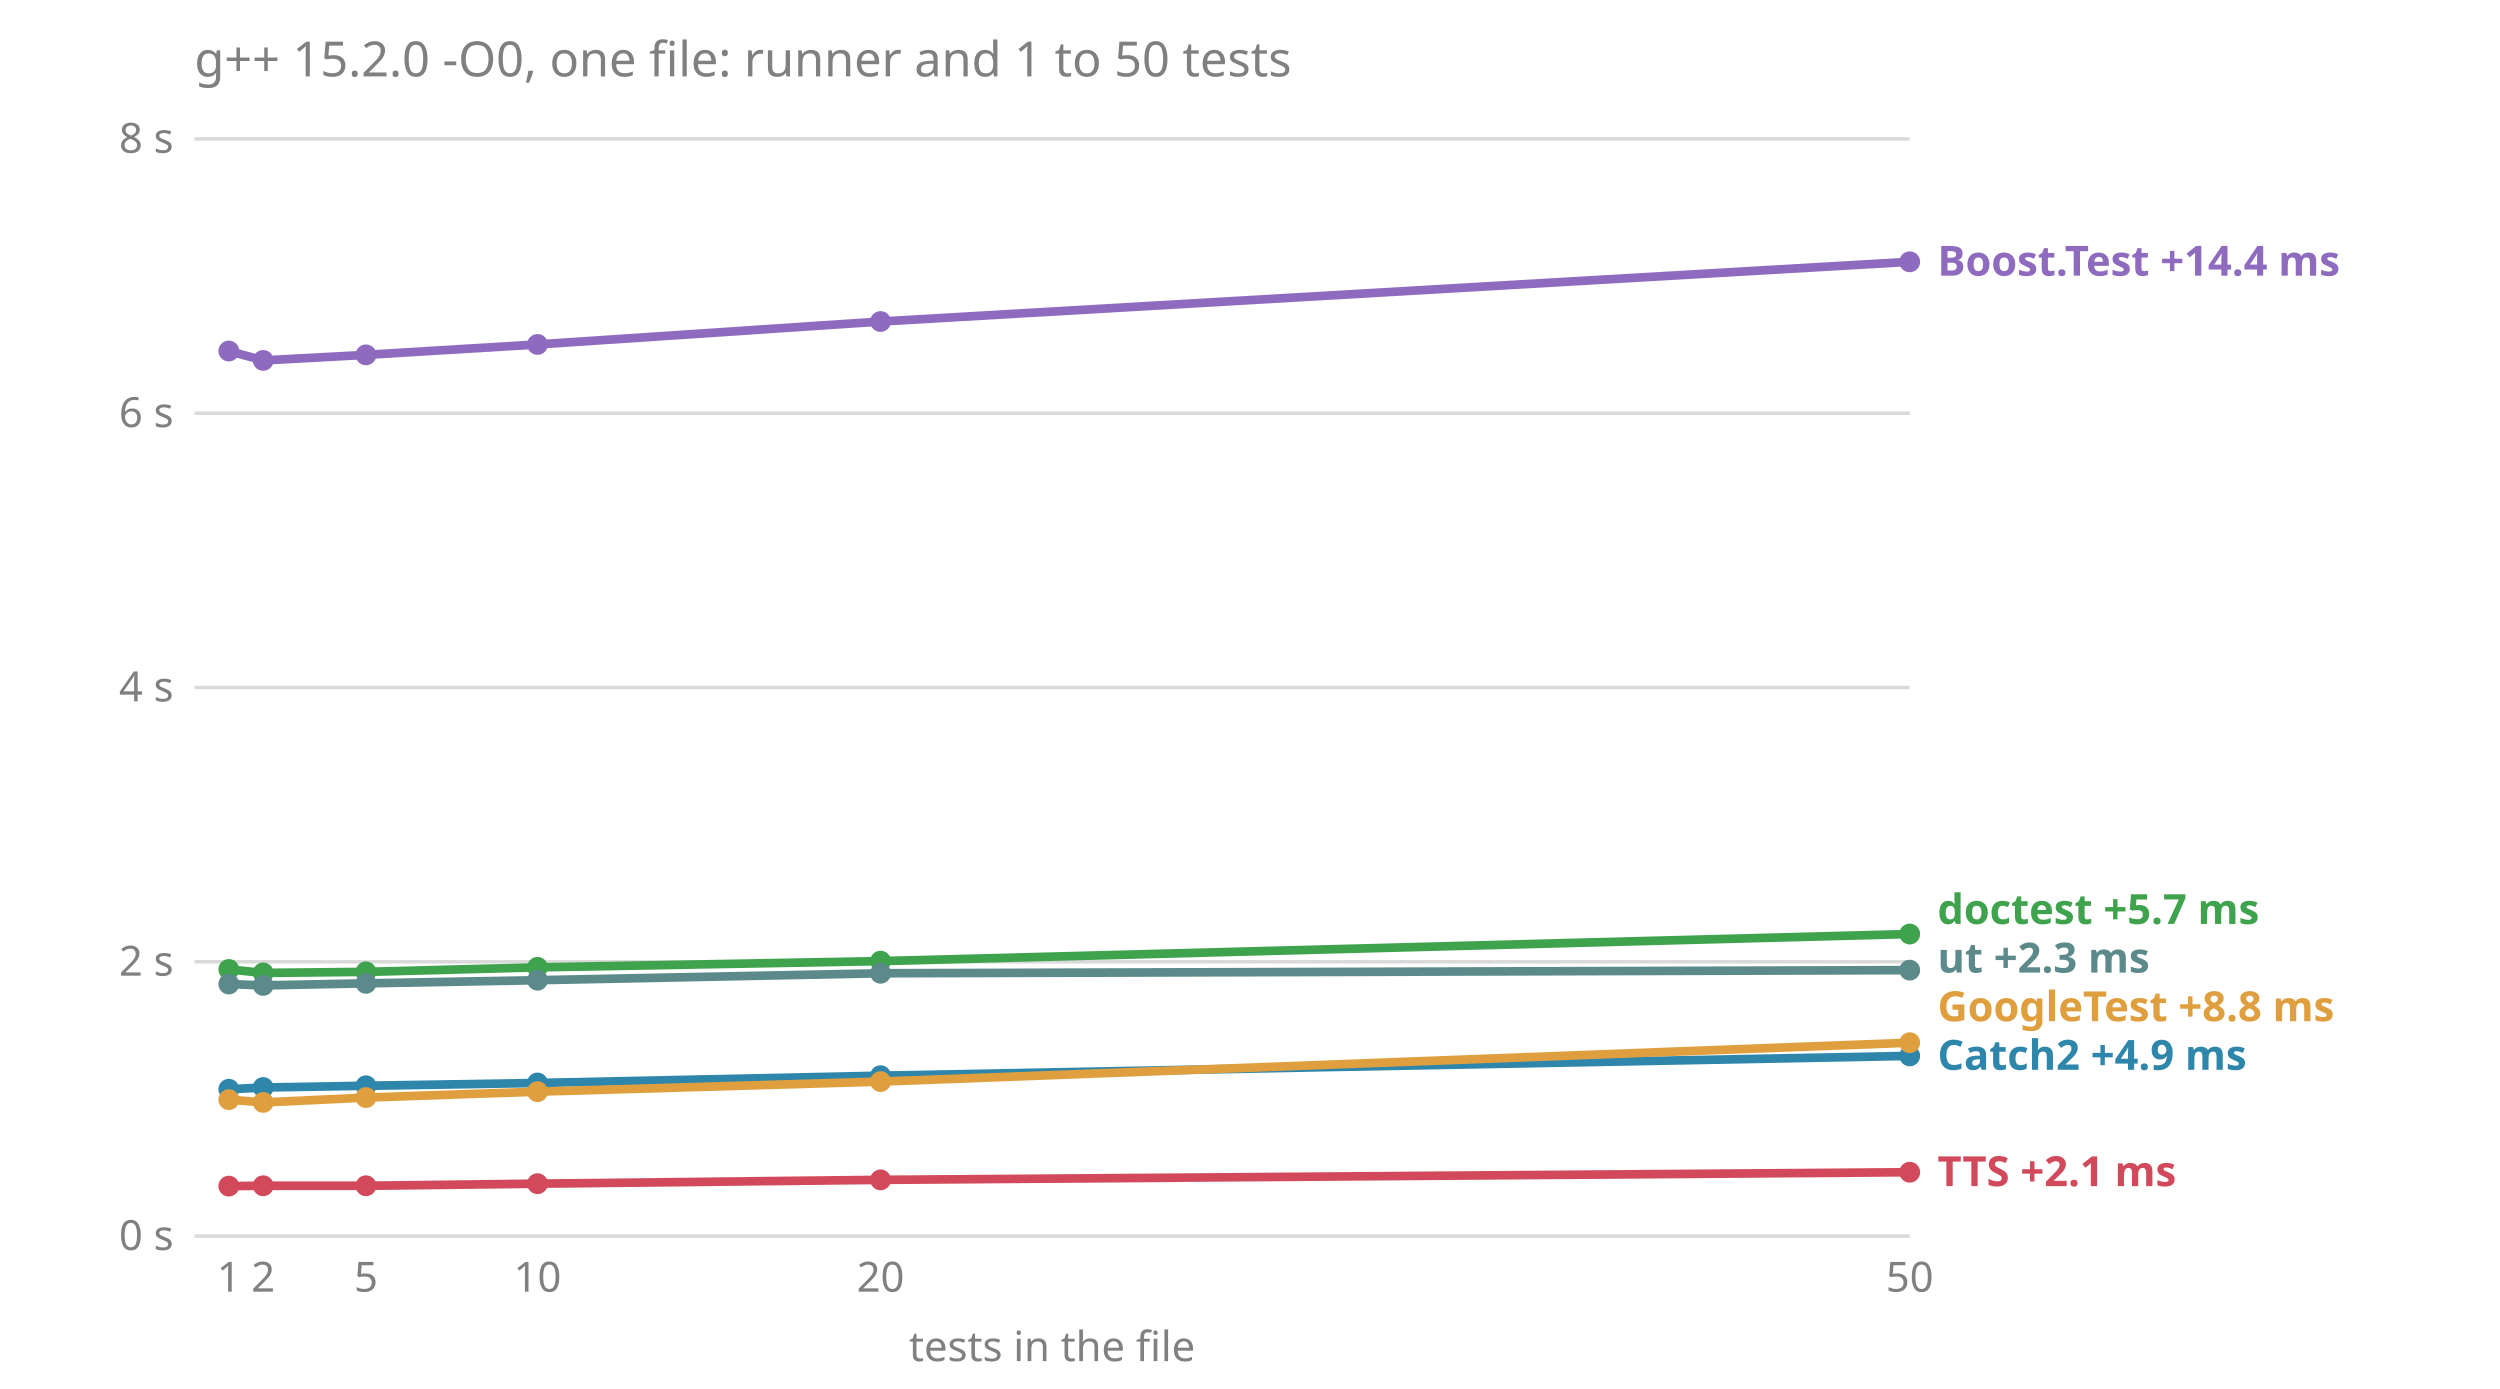
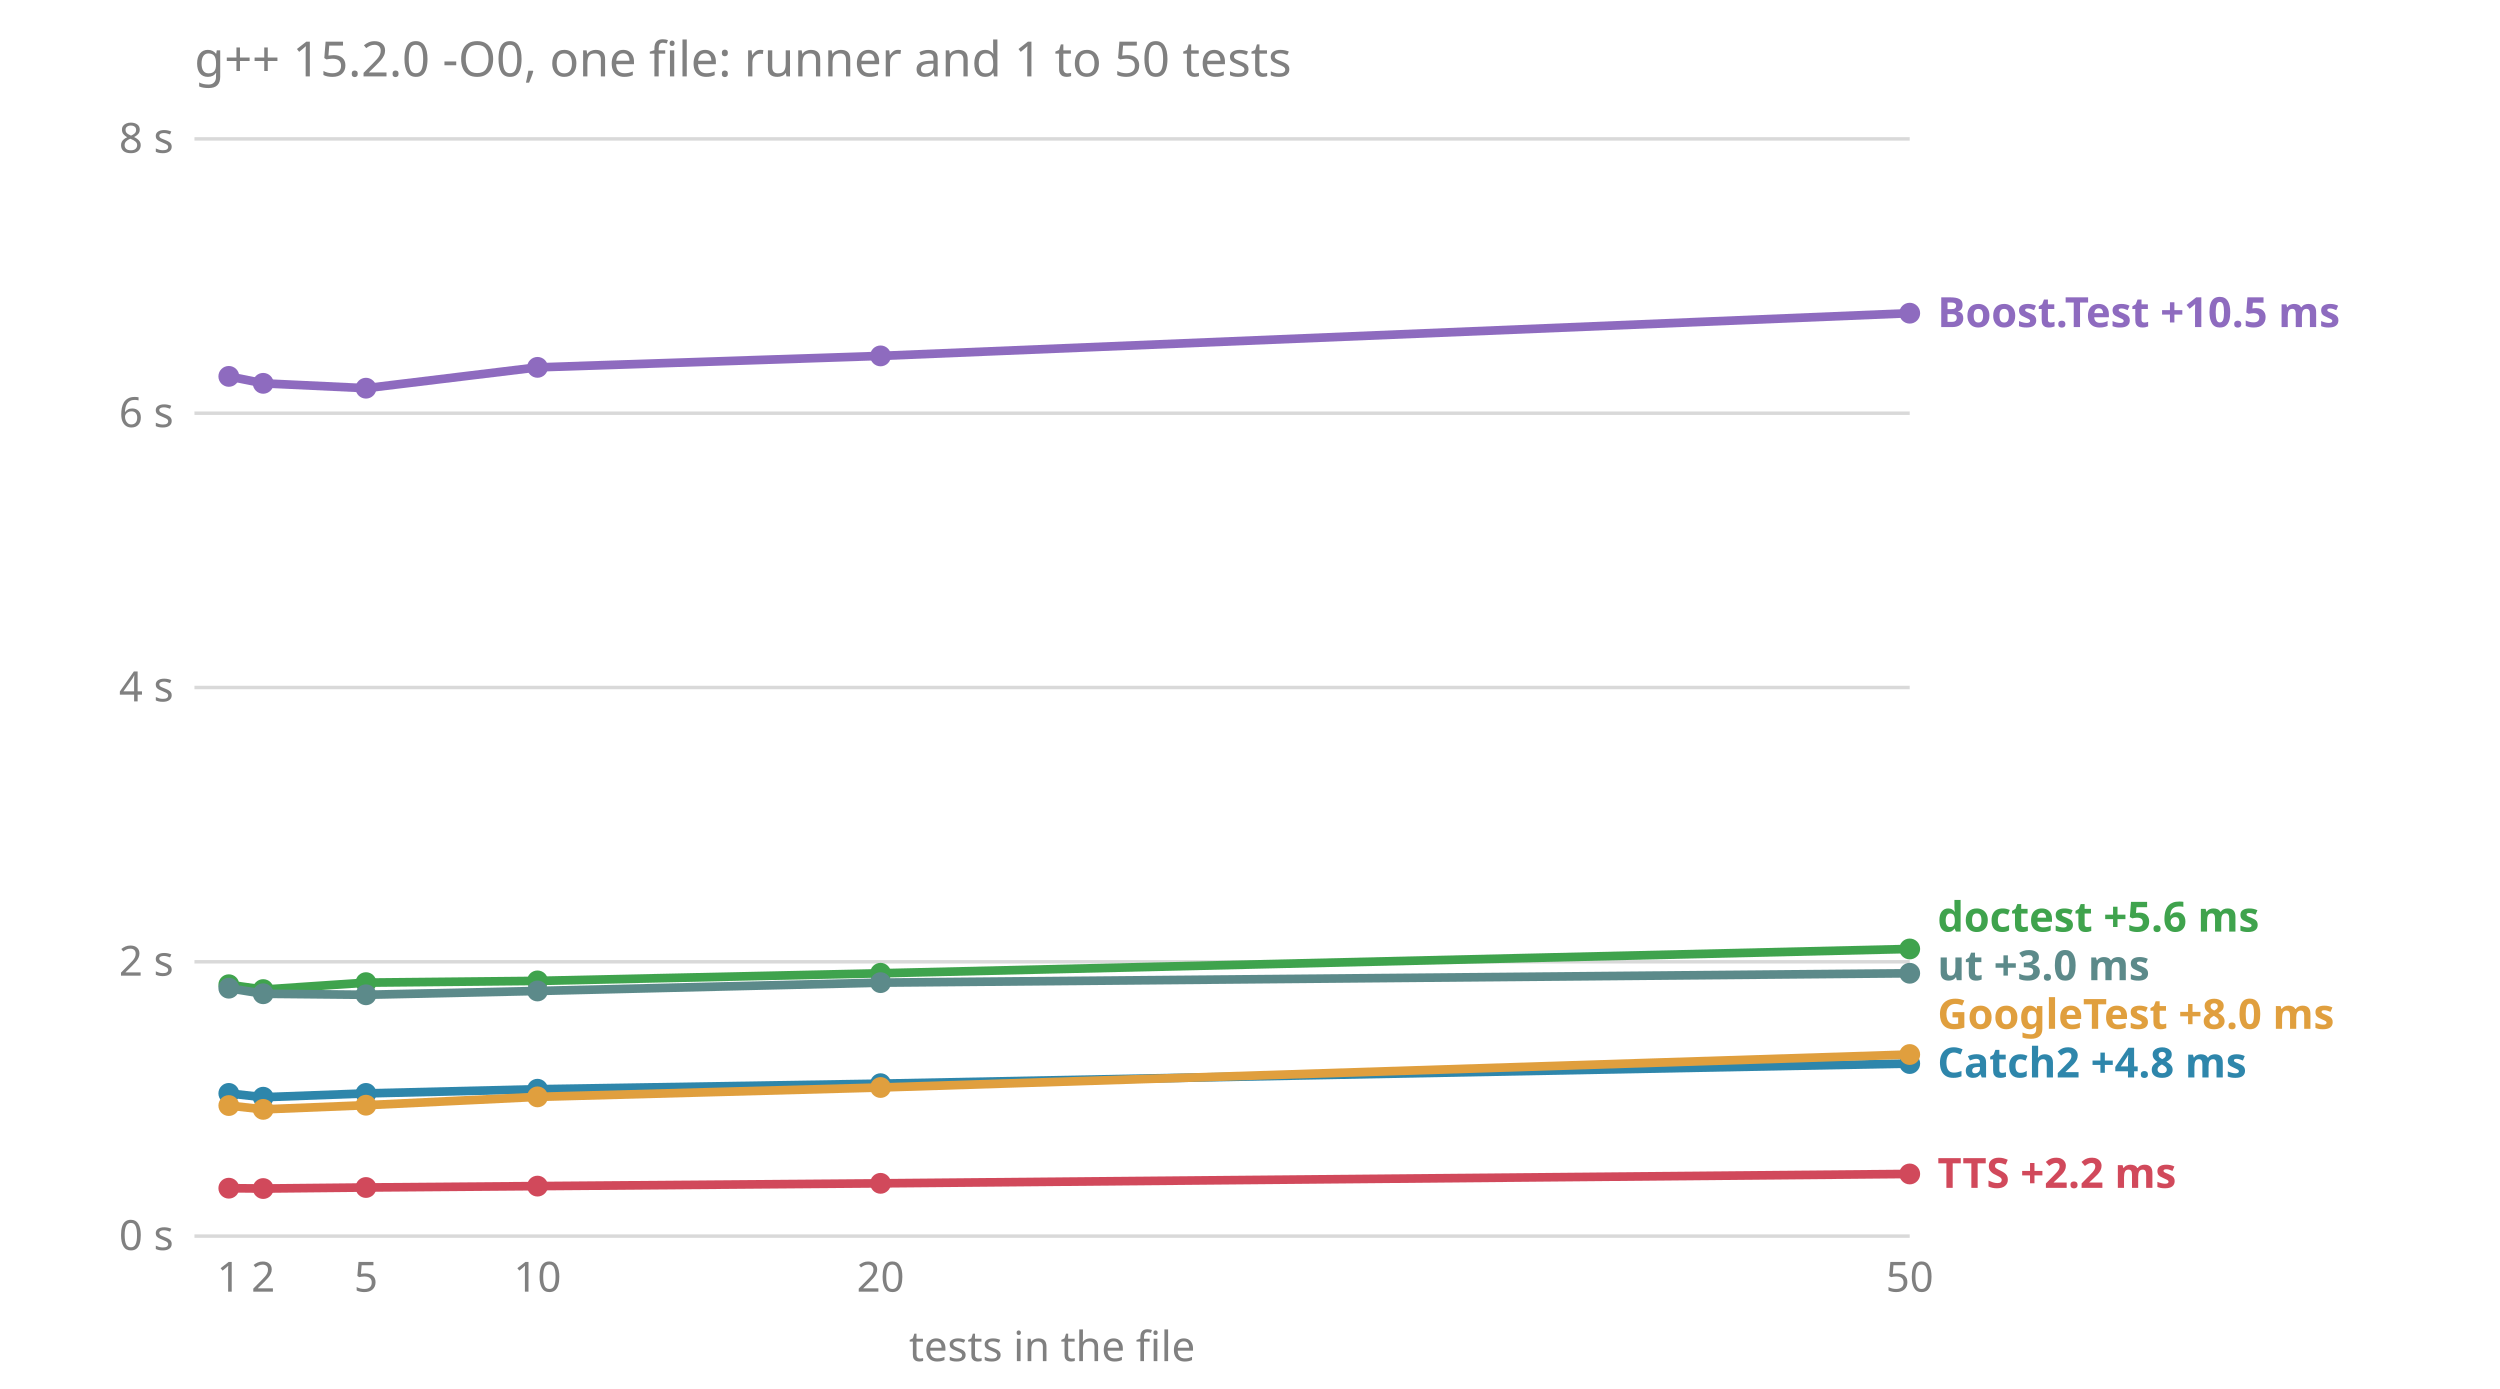
<svg xmlns="http://www.w3.org/2000/svg" viewBox="0 0 720 400" font-family="sans-serif" font-size="12">
  <text x="56" y="22" fill="#808080" font-size="14">g++ 15.2.0 -O0, one file: runner and 1 to 50 tests</text>
  <line x1="56" x2="550" y1="356.0" y2="356.0" stroke="#808080" stroke-opacity="0.3" />
  <text x="50" y="360.0" fill="#808080" text-anchor="end">0 s</text>
  <line x1="56" x2="550" y1="277.0" y2="277.0" stroke="#808080" stroke-opacity="0.3" />
  <text x="50" y="281.0" fill="#808080" text-anchor="end">2 s</text>
  <line x1="56" x2="550" y1="198.0" y2="198.0" stroke="#808080" stroke-opacity="0.3" />
  <text x="50" y="202.0" fill="#808080" text-anchor="end">4 s</text>
  <line x1="56" x2="550" y1="119.0" y2="119.0" stroke="#808080" stroke-opacity="0.3" />
  <text x="50" y="123.0" fill="#808080" text-anchor="end">6 s</text>
  <line x1="56" x2="550" y1="40.0" y2="40.0" stroke="#808080" stroke-opacity="0.3" />
  <text x="50" y="44.0" fill="#808080" text-anchor="end">8 s</text>
  <text x="65.9" y="372" fill="#808080" text-anchor="middle">1</text>
  <text x="75.8" y="372" fill="#808080" text-anchor="middle">2</text>
  <text x="105.4" y="372" fill="#808080" text-anchor="middle">5</text>
  <text x="154.8" y="372" fill="#808080" text-anchor="middle">10</text>
  <text x="253.6" y="372" fill="#808080" text-anchor="middle">20</text>
  <text x="550.0" y="372" fill="#808080" text-anchor="middle">50</text>
  <text x="303.0" y="392" fill="#808080" text-anchor="middle">tests in the file</text>
-   <text x="558" y="341.6" fill="#d1495b" font-weight="bold">TTS +2.1 ms</text>
-   <text x="558" y="308.1" fill="#2e86ab" font-weight="bold">Catch2 +4.9 ms</text>
-   <text x="558" y="294.1" fill="#e09f3e" font-weight="bold">GoogleTest +8.8 ms</text>
-   <text x="558" y="280.1" fill="#5c8a8a" font-weight="bold">ut +2.3 ms</text>
-   <text x="558" y="266.1" fill="#3fa34d" font-weight="bold">doctest +5.7 ms</text>
-   <text x="558" y="79.4" fill="#8e6bbf" font-weight="bold">Boost.Test +14.4 ms</text>
-   <polyline points="65.9,101.1 75.8,103.8 105.4,102.2 154.8,99.2 253.6,92.6 550.0,75.4" fill="none" stroke="#8e6bbf" stroke-width="2.5" />
-   <circle cx="65.9" cy="101.1" r="3" fill="#8e6bbf" />
-   <circle cx="75.8" cy="103.8" r="3" fill="#8e6bbf" />
-   <circle cx="105.4" cy="102.2" r="3" fill="#8e6bbf" />
-   <circle cx="154.8" cy="99.2" r="3" fill="#8e6bbf" />
-   <circle cx="253.6" cy="92.6" r="3" fill="#8e6bbf" />
-   <circle cx="550.0" cy="75.4" r="3" fill="#8e6bbf" />
-   <polyline points="65.9,313.7 75.8,313.2 105.4,312.7 154.8,311.9 253.6,309.8 550.0,304.1" fill="none" stroke="#2e86ab" stroke-width="2.5" />
-   <circle cx="65.9" cy="313.7" r="3" fill="#2e86ab" />
-   <circle cx="75.8" cy="313.2" r="3" fill="#2e86ab" />
-   <circle cx="105.4" cy="312.7" r="3" fill="#2e86ab" />
-   <circle cx="154.8" cy="311.9" r="3" fill="#2e86ab" />
-   <circle cx="253.6" cy="309.8" r="3" fill="#2e86ab" />
-   <circle cx="550.0" cy="304.1" r="3" fill="#2e86ab" />
-   <polyline points="65.9,279.2 75.8,280.2 105.4,279.9 154.8,278.6 253.6,276.8 550.0,269.0" fill="none" stroke="#3fa34d" stroke-width="2.5" />
-   <circle cx="65.9" cy="279.2" r="3" fill="#3fa34d" />
-   <circle cx="75.8" cy="280.2" r="3" fill="#3fa34d" />
-   <circle cx="105.4" cy="279.9" r="3" fill="#3fa34d" />
-   <circle cx="154.8" cy="278.6" r="3" fill="#3fa34d" />
-   <circle cx="253.6" cy="276.8" r="3" fill="#3fa34d" />
-   <circle cx="550.0" cy="269.0" r="3" fill="#3fa34d" />
-   <polyline points="65.9,316.7 75.8,317.5 105.4,316.1 154.8,314.4 253.6,311.5 550.0,300.3" fill="none" stroke="#e09f3e" stroke-width="2.5" />
-   <circle cx="65.9" cy="316.7" r="3" fill="#e09f3e" />
-   <circle cx="75.8" cy="317.5" r="3" fill="#e09f3e" />
-   <circle cx="105.4" cy="316.1" r="3" fill="#e09f3e" />
-   <circle cx="154.8" cy="314.4" r="3" fill="#e09f3e" />
-   <circle cx="253.6" cy="311.5" r="3" fill="#e09f3e" />
-   <circle cx="550.0" cy="300.3" r="3" fill="#e09f3e" />
-   <polyline points="65.9,341.6 75.8,341.5 105.4,341.5 154.8,340.9 253.6,339.8 550.0,337.6" fill="none" stroke="#d1495b" stroke-width="2.5" />
-   <circle cx="65.9" cy="341.6" r="3" fill="#d1495b" />
-   <circle cx="75.8" cy="341.5" r="3" fill="#d1495b" />
-   <circle cx="105.4" cy="341.5" r="3" fill="#d1495b" />
-   <circle cx="154.8" cy="340.9" r="3" fill="#d1495b" />
-   <circle cx="253.6" cy="339.8" r="3" fill="#d1495b" />
-   <circle cx="550.0" cy="337.6" r="3" fill="#d1495b" />
-   <polyline points="65.9,283.4 75.8,283.8 105.4,283.2 154.8,282.3 253.6,280.3 550.0,279.4" fill="none" stroke="#5c8a8a" stroke-width="2.5" />
-   <circle cx="65.9" cy="283.4" r="3" fill="#5c8a8a" />
-   <circle cx="75.8" cy="283.8" r="3" fill="#5c8a8a" />
-   <circle cx="105.4" cy="283.2" r="3" fill="#5c8a8a" />
-   <circle cx="154.8" cy="282.3" r="3" fill="#5c8a8a" />
-   <circle cx="253.6" cy="280.3" r="3" fill="#5c8a8a" />
-   <circle cx="550.0" cy="279.4" r="3" fill="#5c8a8a" />
+   <text x="558" y="342.1" fill="#d1495b" font-weight="bold">TTS +2.2 ms</text>
+   <text x="558" y="310.3" fill="#2e86ab" font-weight="bold">Catch2 +4.8 ms</text>
+   <text x="558" y="296.3" fill="#e09f3e" font-weight="bold">GoogleTest +8.0 ms</text>
+   <text x="558" y="282.3" fill="#5c8a8a" font-weight="bold">ut +3.0 ms</text>
+   <text x="558" y="268.3" fill="#3fa34d" font-weight="bold">doctest +5.6 ms</text>
+   <text x="558" y="94.2" fill="#8e6bbf" font-weight="bold">Boost.Test +10.5 ms</text>
+   <polyline points="65.9,108.4 75.8,110.4 105.4,111.8 154.8,105.8 253.6,102.5 550.0,90.2" fill="none" stroke="#8e6bbf" stroke-width="2.5" />
+   <circle cx="65.9" cy="108.4" r="3" fill="#8e6bbf" />
+   <circle cx="75.8" cy="110.4" r="3" fill="#8e6bbf" />
+   <circle cx="105.4" cy="111.8" r="3" fill="#8e6bbf" />
+   <circle cx="154.8" cy="105.8" r="3" fill="#8e6bbf" />
+   <circle cx="253.6" cy="102.5" r="3" fill="#8e6bbf" />
+   <circle cx="550.0" cy="90.2" r="3" fill="#8e6bbf" />
+   <polyline points="65.9,314.9 75.8,316.0 105.4,314.9 154.8,313.7 253.6,312.1 550.0,306.3" fill="none" stroke="#2e86ab" stroke-width="2.5" />
+   <circle cx="65.9" cy="314.9" r="3" fill="#2e86ab" />
+   <circle cx="75.8" cy="316.0" r="3" fill="#2e86ab" />
+   <circle cx="105.4" cy="314.9" r="3" fill="#2e86ab" />
+   <circle cx="154.8" cy="313.7" r="3" fill="#2e86ab" />
+   <circle cx="253.6" cy="312.1" r="3" fill="#2e86ab" />
+   <circle cx="550.0" cy="306.3" r="3" fill="#2e86ab" />
+   <polyline points="65.9,283.6 75.8,285.0 105.4,283.0 154.8,282.5 253.6,280.3 550.0,273.3" fill="none" stroke="#3fa34d" stroke-width="2.5" />
+   <circle cx="65.9" cy="283.6" r="3" fill="#3fa34d" />
+   <circle cx="75.8" cy="285.0" r="3" fill="#3fa34d" />
+   <circle cx="105.4" cy="283.0" r="3" fill="#3fa34d" />
+   <circle cx="154.8" cy="282.5" r="3" fill="#3fa34d" />
+   <circle cx="253.6" cy="280.3" r="3" fill="#3fa34d" />
+   <circle cx="550.0" cy="273.3" r="3" fill="#3fa34d" />
+   <polyline points="65.9,318.4 75.8,319.5 105.4,318.3 154.8,315.9 253.6,313.2 550.0,303.7" fill="none" stroke="#e09f3e" stroke-width="2.5" />
+   <circle cx="65.9" cy="318.4" r="3" fill="#e09f3e" />
+   <circle cx="75.8" cy="319.5" r="3" fill="#e09f3e" />
+   <circle cx="105.4" cy="318.3" r="3" fill="#e09f3e" />
+   <circle cx="154.8" cy="315.9" r="3" fill="#e09f3e" />
+   <circle cx="253.6" cy="313.2" r="3" fill="#e09f3e" />
+   <circle cx="550.0" cy="303.7" r="3" fill="#e09f3e" />
+   <polyline points="65.9,342.2 75.8,342.3 105.4,342.0 154.8,341.6 253.6,340.8 550.0,338.1" fill="none" stroke="#d1495b" stroke-width="2.5" />
+   <circle cx="65.9" cy="342.2" r="3" fill="#d1495b" />
+   <circle cx="75.8" cy="342.3" r="3" fill="#d1495b" />
+   <circle cx="105.4" cy="342.0" r="3" fill="#d1495b" />
+   <circle cx="154.8" cy="341.6" r="3" fill="#d1495b" />
+   <circle cx="253.6" cy="340.8" r="3" fill="#d1495b" />
+   <circle cx="550.0" cy="338.1" r="3" fill="#d1495b" />
+   <polyline points="65.9,284.6 75.8,286.2 105.4,286.5 154.8,285.4 253.6,283.0 550.0,280.3" fill="none" stroke="#5c8a8a" stroke-width="2.5" />
+   <circle cx="65.9" cy="284.6" r="3" fill="#5c8a8a" />
+   <circle cx="75.8" cy="286.2" r="3" fill="#5c8a8a" />
+   <circle cx="105.4" cy="286.5" r="3" fill="#5c8a8a" />
+   <circle cx="154.8" cy="285.4" r="3" fill="#5c8a8a" />
+   <circle cx="253.6" cy="283.0" r="3" fill="#5c8a8a" />
+   <circle cx="550.0" cy="280.3" r="3" fill="#5c8a8a" />
</svg>
